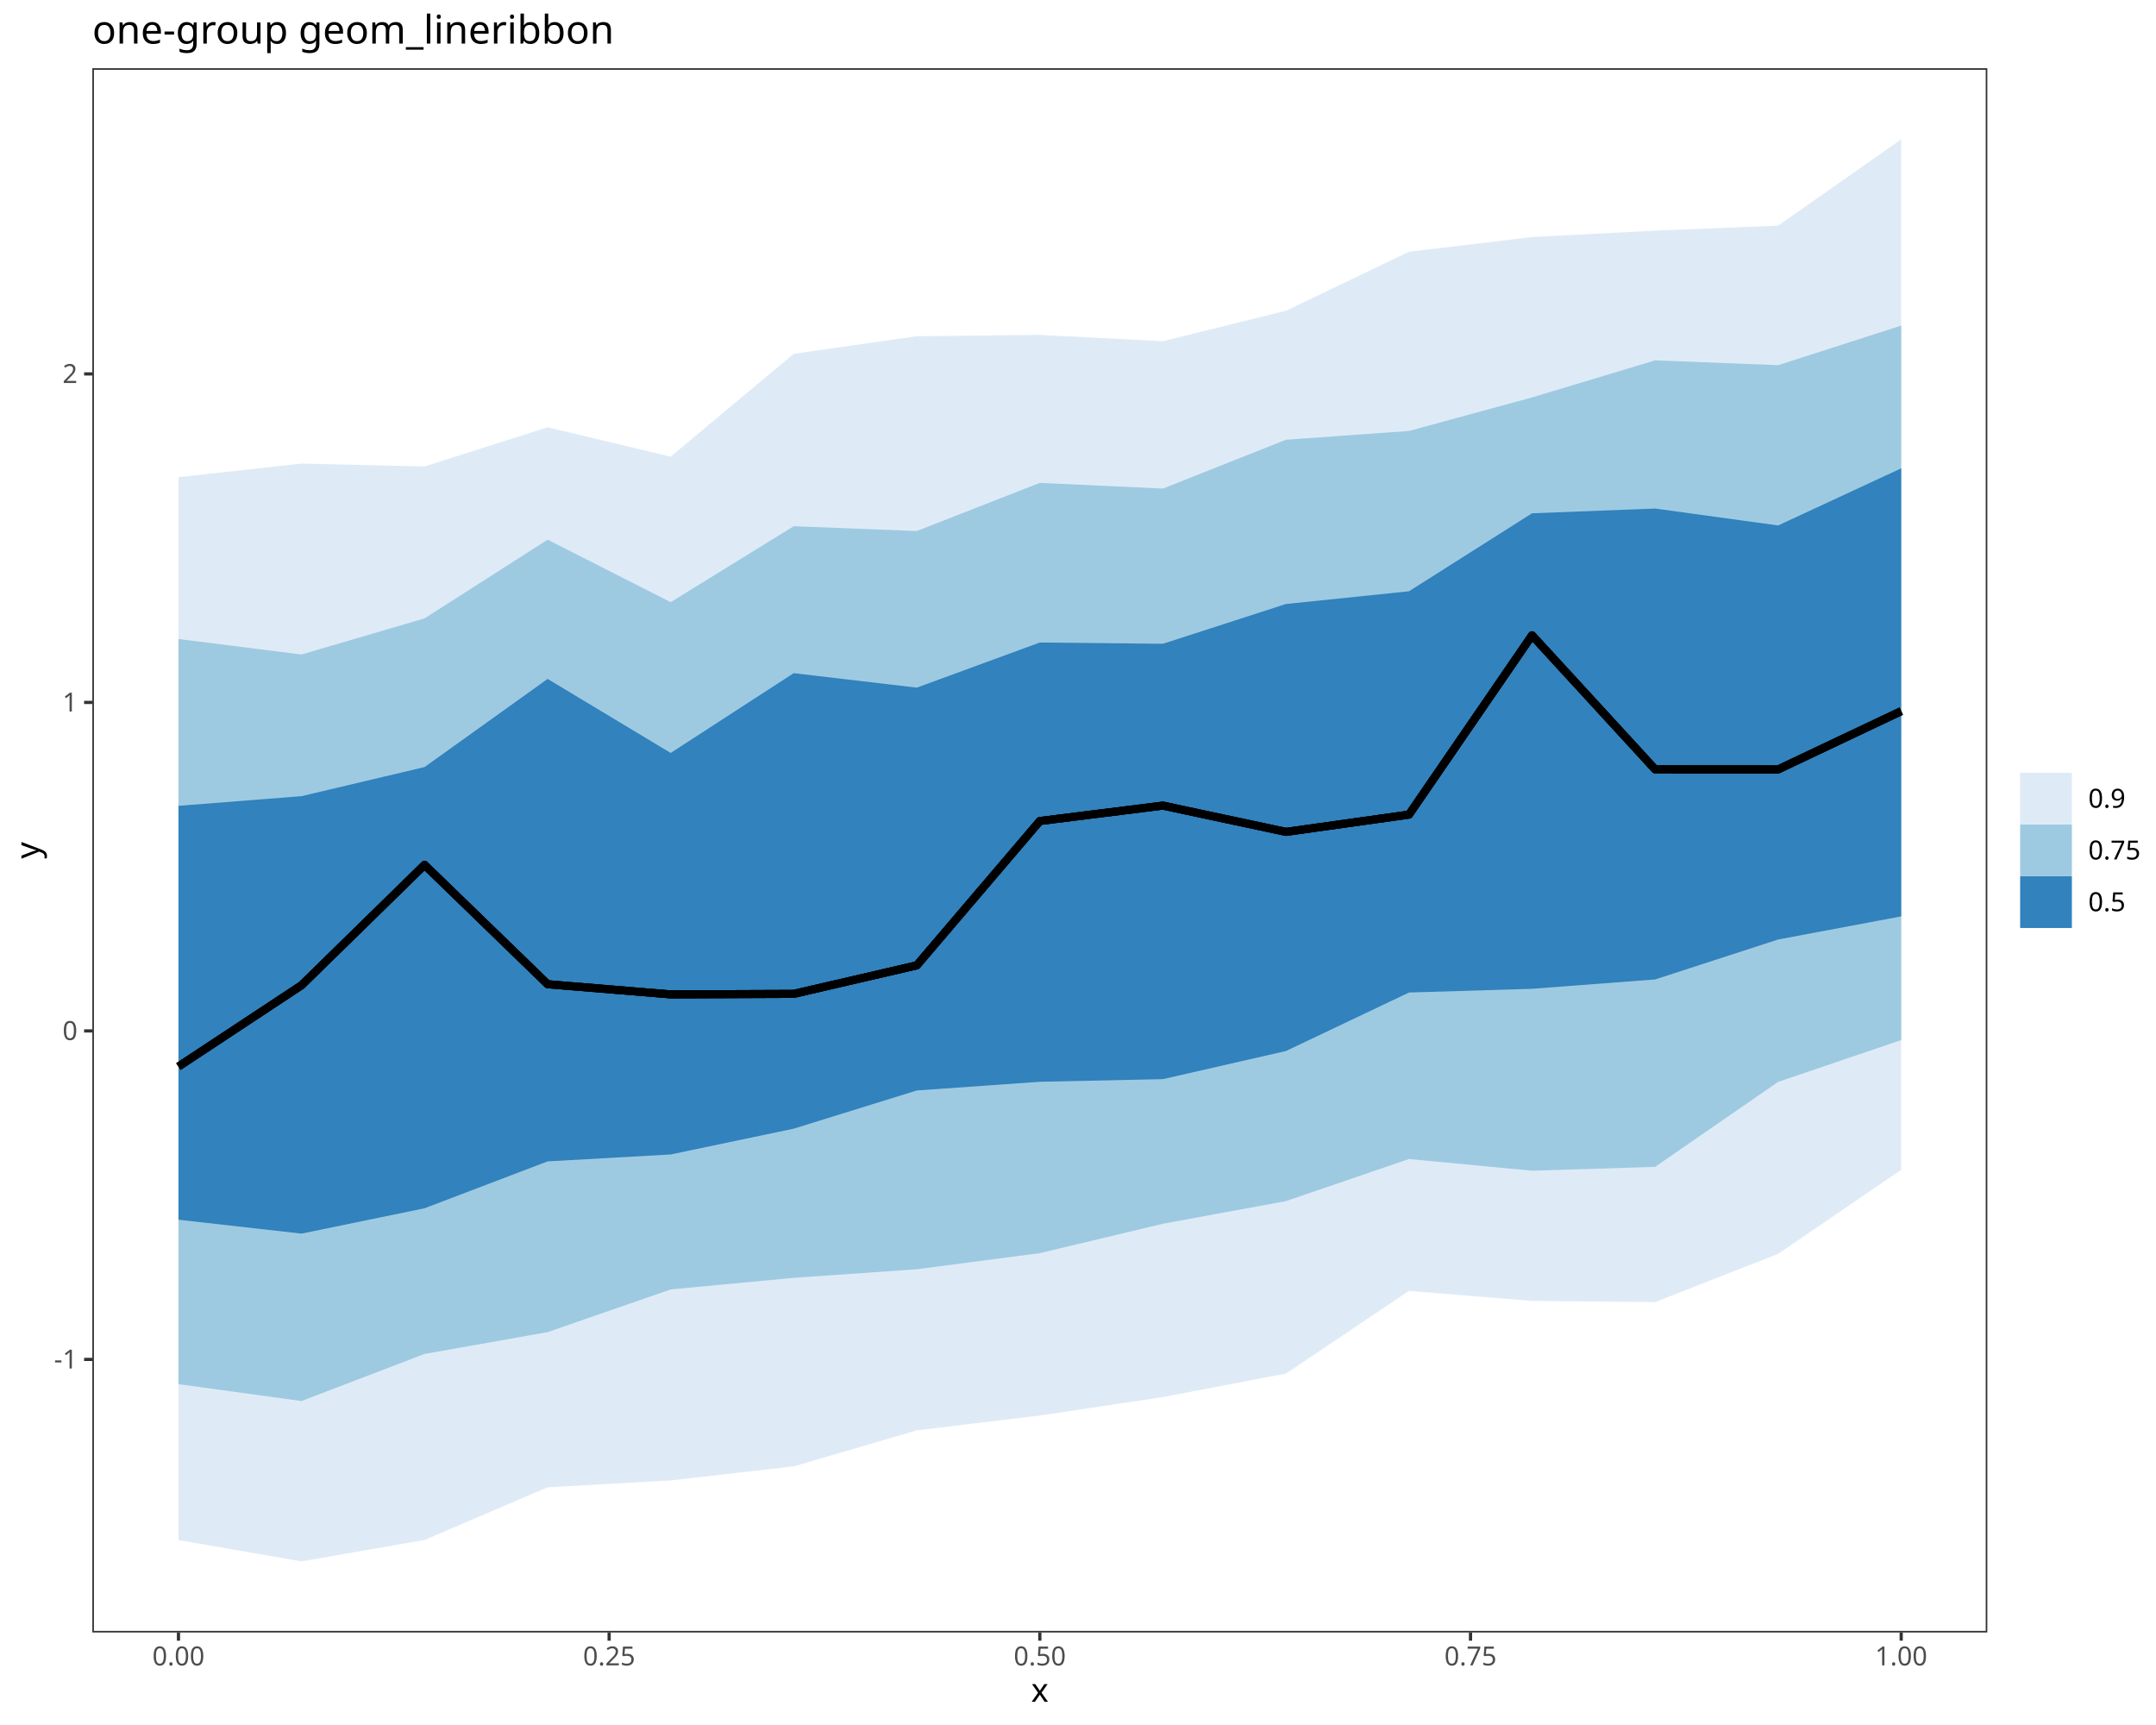
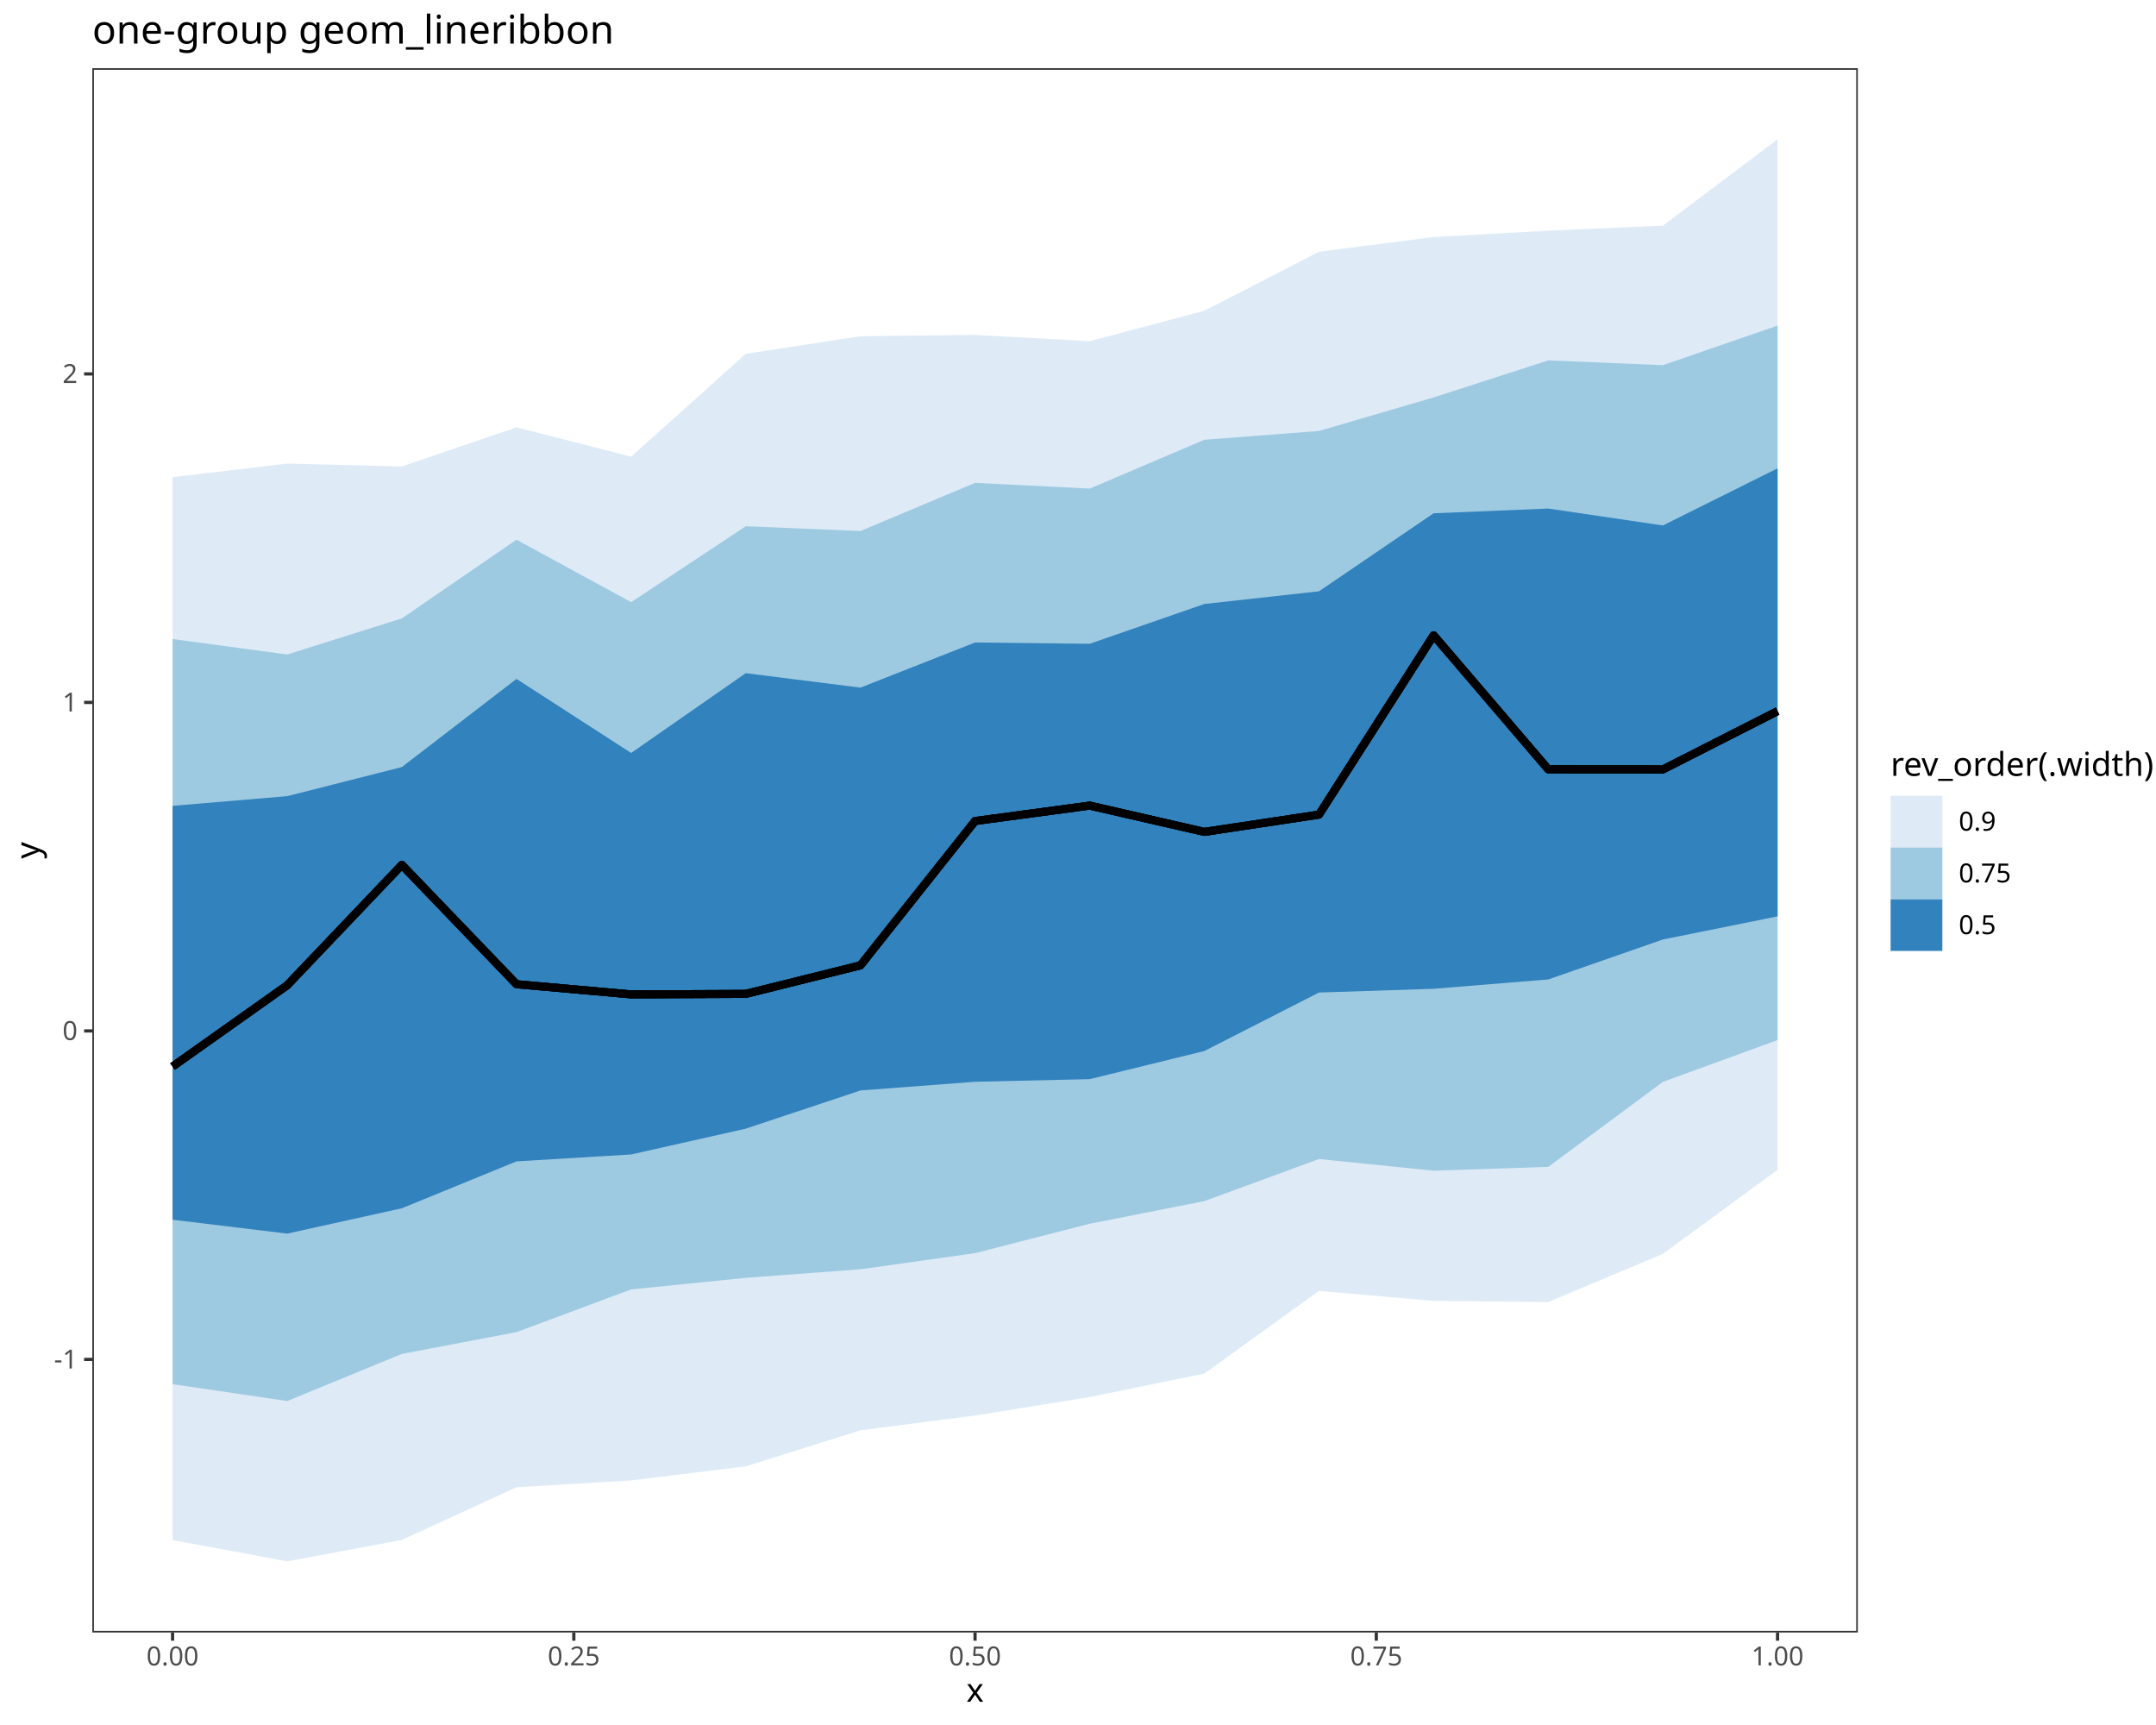
<svg xmlns="http://www.w3.org/2000/svg" class="svglite" data-engine-version="2.0" width="720.00pt" height="576.00pt" viewBox="0 0 720.00 576.00">
  <defs>
    <style type="text/css">
    .svglite line, .svglite polyline, .svglite polygon, .svglite path, .svglite rect, .svglite circle {
      fill: none;
      stroke: #000000;
      stroke-linecap: round;
      stroke-linejoin: round;
      stroke-miterlimit: 10.00;
    }
  </style>
  </defs>
  <rect width="100%" height="100%" style="stroke: none; fill: #FFFFFF;" />
  <defs>
    <clipPath id="cpMC4wMHw3MjAuMDB8MC4wMHw1NzYuMDA=">
      <rect x="0.00" y="0.00" width="720.00" height="576.00" />
    </clipPath>
  </defs>
  <g clip-path="url(#cpMC4wMHw3MjAuMDB8MC4wMHw1NzYuMDA=)">
    <rect x="0.00" y="0.00" width="720.00" height="576.00" style="stroke-width: 1.07; stroke: #FFFFFF; fill: #FFFFFF;" />
  </g>
  <defs>
-     <clipPath id="cpMzAuODN8NjYzLjY3fDIyLjc4fDU0NS4xMQ==">
-       <rect x="30.83" y="22.78" width="632.84" height="522.33" />
+     <clipPath id="cpMzAuODN8NjIwLjQxfDIyLjc4fDU0NS4xMQ==">
+       <rect x="30.83" y="22.78" width="589.59" height="522.33" />
    </clipPath>
  </defs>
-   <g clip-path="url(#cpMzAuODN8NjYzLjY3fDIyLjc4fDU0NS4xMQ==)">
-     <rect x="30.83" y="22.78" width="632.84" height="522.33" style="stroke-width: 1.07; stroke: none; fill: #FFFFFF;" />
-     <polygon points="59.60,159.33 100.69,154.79 141.78,155.76 182.88,142.67 223.97,152.48 265.06,118.14 306.16,112.27 347.25,111.82 388.35,113.93 429.44,103.76 470.53,84.06 511.63,79.15 552.72,77.01 593.81,75.34 634.91,46.53 634.91,390.62 593.81,418.68 552.72,434.78 511.63,434.40 470.53,431.04 429.44,458.67 388.35,466.49 347.25,472.67 306.16,477.61 265.06,489.64 223.97,494.33 182.88,496.62 141.78,514.21 100.69,521.37 59.60,514.25 " style="stroke-width: 0.00; stroke: none; stroke-linecap: butt; fill: #DEEBF7;" />
-     <polygon points="59.60,213.37 100.69,218.54 141.78,206.48 182.88,180.20 223.97,201.06 265.06,175.71 306.16,177.31 347.25,161.23 388.35,163.14 429.44,146.84 470.53,143.90 511.63,132.70 552.72,120.33 593.81,121.93 634.91,108.72 634.91,347.30 593.81,361.26 552.72,389.63 511.63,390.92 470.53,387.02 429.44,401.07 388.35,408.63 347.25,418.45 306.16,423.83 265.06,426.69 223.97,430.56 182.88,444.82 141.78,452.10 100.69,467.83 59.60,462.19 " style="stroke-width: 0.00; stroke: none; stroke-linecap: butt; fill: #9ECAE1;" />
-     <polygon points="59.60,269.08 100.69,265.85 141.78,256.13 182.88,226.70 223.97,251.42 265.06,224.78 306.16,229.61 347.25,214.54 388.35,214.97 429.44,201.68 470.53,197.44 511.63,171.39 552.72,169.81 593.81,175.46 634.91,156.38 634.91,305.99 593.81,313.71 552.72,327.05 511.63,330.17 470.53,331.42 429.44,350.95 388.35,360.34 347.25,361.22 306.16,364.12 265.06,376.88 223.97,385.49 182.88,387.80 141.78,403.46 100.69,411.92 59.60,407.28 " style="stroke-width: 0.00; stroke: none; stroke-linecap: butt; fill: #3182BD;" />
-     <polyline points="59.60,356.13 100.69,329.00 141.78,288.79 182.88,328.64 223.97,332.04 265.06,331.87 306.16,322.35 347.25,274.15 388.35,269.00 429.44,277.78 470.53,272.01 511.63,212.13 552.72,256.89 593.81,256.92 634.91,237.46 " style="stroke-width: 2.67; stroke-linecap: butt;" />
-     <polyline points="59.60,356.13 100.69,329.00 141.78,288.79 182.88,328.64 223.97,332.04 265.06,331.87 306.16,322.35 347.25,274.15 388.35,269.00 429.44,277.78 470.53,272.01 511.63,212.13 552.72,256.89 593.81,256.92 634.91,237.46 " style="stroke-width: 2.67; stroke-linecap: butt;" />
-     <polyline points="59.60,356.13 100.69,329.00 141.78,288.79 182.88,328.64 223.97,332.04 265.06,331.87 306.16,322.35 347.25,274.15 388.35,269.00 429.44,277.78 470.53,272.01 511.63,212.13 552.72,256.89 593.81,256.92 634.91,237.46 " style="stroke-width: 2.67; stroke-linecap: butt;" />
-     <rect x="30.83" y="22.78" width="632.84" height="522.33" style="stroke-width: 1.07; stroke: #333333;" />
+   <g clip-path="url(#cpMzAuODN8NjIwLjQxfDIyLjc4fDU0NS4xMQ==)">
+     <rect x="30.83" y="22.78" width="589.59" height="522.33" style="stroke-width: 1.07; stroke: none; fill: #FFFFFF;" />
+     <polygon points="57.63,159.33 95.91,154.79 134.20,155.76 172.48,142.67 210.77,152.48 249.05,118.14 287.34,112.27 325.62,111.82 363.91,113.93 402.19,103.76 440.48,84.06 478.76,79.15 517.05,77.01 555.33,75.34 593.62,46.53 593.62,390.62 555.33,418.68 517.05,434.78 478.76,434.40 440.48,431.04 402.19,458.67 363.91,466.49 325.62,472.67 287.34,477.61 249.05,489.64 210.77,494.33 172.48,496.62 134.20,514.21 95.91,521.37 57.63,514.25 " style="stroke-width: 0.00; stroke: none; stroke-linecap: butt; fill: #DEEBF7;" />
+     <polygon points="57.63,213.37 95.91,218.54 134.20,206.48 172.48,180.20 210.77,201.06 249.05,175.71 287.34,177.31 325.62,161.23 363.91,163.14 402.19,146.84 440.48,143.90 478.76,132.70 517.05,120.33 555.33,121.93 593.62,108.72 593.62,347.30 555.33,361.26 517.05,389.63 478.76,390.92 440.48,387.02 402.19,401.07 363.91,408.63 325.62,418.45 287.34,423.83 249.05,426.69 210.77,430.56 172.48,444.82 134.20,452.10 95.91,467.83 57.63,462.19 " style="stroke-width: 0.00; stroke: none; stroke-linecap: butt; fill: #9ECAE1;" />
+     <polygon points="57.63,269.08 95.91,265.85 134.20,256.13 172.48,226.70 210.77,251.42 249.05,224.78 287.34,229.61 325.62,214.54 363.91,214.97 402.19,201.68 440.48,197.44 478.76,171.39 517.05,169.81 555.33,175.46 593.62,156.38 593.62,305.99 555.33,313.71 517.05,327.05 478.76,330.17 440.48,331.42 402.19,350.95 363.91,360.34 325.62,361.22 287.34,364.12 249.05,376.88 210.77,385.49 172.48,387.80 134.20,403.46 95.91,411.92 57.63,407.28 " style="stroke-width: 0.00; stroke: none; stroke-linecap: butt; fill: #3182BD;" />
+     <polyline points="57.63,356.13 95.91,329.00 134.20,288.79 172.48,328.64 210.77,332.04 249.05,331.87 287.34,322.35 325.62,274.15 363.91,269.00 402.19,277.78 440.48,272.01 478.76,212.13 517.05,256.89 555.33,256.92 593.62,237.46 " style="stroke-width: 2.67; stroke-linecap: butt;" />
+     <polyline points="57.63,356.13 95.91,329.00 134.20,288.79 172.48,328.64 210.77,332.04 249.05,331.87 287.34,322.35 325.62,274.15 363.91,269.00 402.19,277.78 440.48,272.01 478.76,212.13 517.05,256.89 555.33,256.92 593.62,237.46 " style="stroke-width: 2.67; stroke-linecap: butt;" />
+     <polyline points="57.63,356.13 95.91,329.00 134.20,288.79 172.48,328.64 210.77,332.04 249.05,331.87 287.34,322.35 325.62,274.15 363.91,269.00 402.19,277.78 440.48,272.01 478.76,212.13 517.05,256.89 555.33,256.92 593.62,237.46 " style="stroke-width: 2.67; stroke-linecap: butt;" />
+     <rect x="30.83" y="22.78" width="589.59" height="522.33" style="stroke-width: 1.07; stroke: #333333;" />
  </g>
  <g clip-path="url(#cpMC4wMHw3MjAuMDB8MC4wMHw1NzYuMDA=)">
    <text x="25.90" y="456.96" text-anchor="end" style="font-size: 8.80px; fill: #4D4D4D; font-family: sans;" textLength="7.82px" lengthAdjust="spacingAndGlyphs">-1</text>
    <text x="25.90" y="347.27" text-anchor="end" style="font-size: 8.80px; fill: #4D4D4D; font-family: sans;" textLength="4.89px" lengthAdjust="spacingAndGlyphs">0</text>
    <text x="25.90" y="237.58" text-anchor="end" style="font-size: 8.80px; fill: #4D4D4D; font-family: sans;" textLength="4.89px" lengthAdjust="spacingAndGlyphs">1</text>
    <text x="25.90" y="127.89" text-anchor="end" style="font-size: 8.80px; fill: #4D4D4D; font-family: sans;" textLength="4.89px" lengthAdjust="spacingAndGlyphs">2</text>
    <polyline points="28.09,453.93 30.83,453.93 " style="stroke-width: 1.07; stroke: #333333; stroke-linecap: butt;" />
    <polyline points="28.09,344.24 30.83,344.24 " style="stroke-width: 1.07; stroke: #333333; stroke-linecap: butt;" />
    <polyline points="28.09,234.55 30.83,234.55 " style="stroke-width: 1.07; stroke: #333333; stroke-linecap: butt;" />
    <polyline points="28.09,124.86 30.83,124.86 " style="stroke-width: 1.07; stroke: #333333; stroke-linecap: butt;" />
-     <polyline points="59.60,547.85 59.60,545.11 " style="stroke-width: 1.07; stroke: #333333; stroke-linecap: butt;" />
-     <polyline points="203.42,547.85 203.42,545.11 " style="stroke-width: 1.07; stroke: #333333; stroke-linecap: butt;" />
-     <polyline points="347.25,547.85 347.25,545.11 " style="stroke-width: 1.07; stroke: #333333; stroke-linecap: butt;" />
-     <polyline points="491.08,547.85 491.08,545.11 " style="stroke-width: 1.07; stroke: #333333; stroke-linecap: butt;" />
-     <polyline points="634.91,547.85 634.91,545.11 " style="stroke-width: 1.07; stroke: #333333; stroke-linecap: butt;" />
-     <text x="59.60" y="556.10" text-anchor="middle" style="font-size: 8.80px; fill: #4D4D4D; font-family: sans;" textLength="17.13px" lengthAdjust="spacingAndGlyphs">0.00</text>
-     <text x="203.42" y="556.10" text-anchor="middle" style="font-size: 8.80px; fill: #4D4D4D; font-family: sans;" textLength="17.13px" lengthAdjust="spacingAndGlyphs">0.25</text>
-     <text x="347.25" y="556.10" text-anchor="middle" style="font-size: 8.80px; fill: #4D4D4D; font-family: sans;" textLength="17.13px" lengthAdjust="spacingAndGlyphs">0.50</text>
-     <text x="491.08" y="556.10" text-anchor="middle" style="font-size: 8.80px; fill: #4D4D4D; font-family: sans;" textLength="17.13px" lengthAdjust="spacingAndGlyphs">0.75</text>
-     <text x="634.91" y="556.10" text-anchor="middle" style="font-size: 8.80px; fill: #4D4D4D; font-family: sans;" textLength="17.13px" lengthAdjust="spacingAndGlyphs">1.00</text>
-     <text x="347.25" y="568.24" text-anchor="middle" style="font-size: 11.00px; font-family: sans;" textLength="5.50px" lengthAdjust="spacingAndGlyphs">x</text>
+     <polyline points="57.63,547.85 57.63,545.11 " style="stroke-width: 1.07; stroke: #333333; stroke-linecap: butt;" />
+     <polyline points="191.63,547.85 191.63,545.11 " style="stroke-width: 1.07; stroke: #333333; stroke-linecap: butt;" />
+     <polyline points="325.62,547.85 325.62,545.11 " style="stroke-width: 1.07; stroke: #333333; stroke-linecap: butt;" />
+     <polyline points="459.62,547.85 459.62,545.11 " style="stroke-width: 1.07; stroke: #333333; stroke-linecap: butt;" />
+     <polyline points="593.62,547.85 593.62,545.11 " style="stroke-width: 1.07; stroke: #333333; stroke-linecap: butt;" />
+     <text x="57.63" y="556.10" text-anchor="middle" style="font-size: 8.80px; fill: #4D4D4D; font-family: sans;" textLength="17.13px" lengthAdjust="spacingAndGlyphs">0.00</text>
+     <text x="191.63" y="556.10" text-anchor="middle" style="font-size: 8.80px; fill: #4D4D4D; font-family: sans;" textLength="17.13px" lengthAdjust="spacingAndGlyphs">0.25</text>
+     <text x="325.62" y="556.10" text-anchor="middle" style="font-size: 8.80px; fill: #4D4D4D; font-family: sans;" textLength="17.13px" lengthAdjust="spacingAndGlyphs">0.50</text>
+     <text x="459.62" y="556.10" text-anchor="middle" style="font-size: 8.80px; fill: #4D4D4D; font-family: sans;" textLength="17.13px" lengthAdjust="spacingAndGlyphs">0.75</text>
+     <text x="593.62" y="556.10" text-anchor="middle" style="font-size: 8.80px; fill: #4D4D4D; font-family: sans;" textLength="17.13px" lengthAdjust="spacingAndGlyphs">1.00</text>
+     <text x="325.62" y="568.24" text-anchor="middle" style="font-size: 11.00px; font-family: sans;" textLength="5.50px" lengthAdjust="spacingAndGlyphs">x</text>
    <text transform="translate(13.05,283.95) rotate(-90)" text-anchor="middle" style="font-size: 11.00px; font-family: sans;" textLength="5.50px" lengthAdjust="spacingAndGlyphs">y</text>
-     <rect x="674.63" y="258.03" width="39.89" height="51.84" style="stroke-width: 1.07; stroke: none; fill: #FFFFFF;" />
-     <rect x="674.63" y="258.03" width="17.28" height="17.28" style="stroke-width: 1.07; stroke: none; fill: #FFFFFF;" />
-     <rect x="674.63" y="258.03" width="17.28" height="17.28" style="stroke-width: 0.75; stroke: none; fill: #DEEBF7;" />
-     <rect x="674.63" y="275.31" width="17.28" height="17.28" style="stroke-width: 1.07; stroke: none; fill: #FFFFFF;" />
-     <rect x="674.63" y="275.31" width="17.28" height="17.28" style="stroke-width: 0.75; stroke: none; fill: #9ECAE1;" />
-     <rect x="674.63" y="292.59" width="17.28" height="17.28" style="stroke-width: 1.07; stroke: none; fill: #FFFFFF;" />
-     <rect x="674.63" y="292.59" width="17.28" height="17.28" style="stroke-width: 0.75; stroke: none; fill: #3182BD;" />
-     <text x="697.39" y="269.70" style="font-size: 8.80px; font-family: sans;" textLength="12.23px" lengthAdjust="spacingAndGlyphs">0.9</text>
-     <text x="697.39" y="286.98" style="font-size: 8.80px; font-family: sans;" textLength="17.13px" lengthAdjust="spacingAndGlyphs">0.75</text>
-     <text x="697.39" y="304.26" style="font-size: 8.80px; font-family: sans;" textLength="12.23px" lengthAdjust="spacingAndGlyphs">0.5</text>
+     <rect x="631.37" y="250.36" width="83.15" height="67.17" style="stroke-width: 1.07; stroke: none; fill: #FFFFFF;" />
+     <text x="631.37" y="259.07" style="font-size: 11.00px; font-family: sans;" textLength="83.15px" lengthAdjust="spacingAndGlyphs">rev_order(.width)</text>
+     <rect x="631.37" y="265.69" width="17.28" height="17.28" style="stroke-width: 1.07; stroke: none; fill: #FFFFFF;" />
+     <rect x="631.37" y="265.69" width="17.28" height="17.28" style="stroke-width: 0.00; stroke: none; stroke-linecap: butt; stroke-linejoin: miter; fill: #DEEBF7;" />
+     <rect x="631.37" y="282.97" width="17.28" height="17.28" style="stroke-width: 1.07; stroke: none; fill: #FFFFFF;" />
+     <rect x="631.37" y="282.97" width="17.28" height="17.28" style="stroke-width: 0.00; stroke: none; stroke-linecap: butt; stroke-linejoin: miter; fill: #9ECAE1;" />
+     <rect x="631.37" y="300.25" width="17.28" height="17.28" style="stroke-width: 1.07; stroke: none; fill: #FFFFFF;" />
+     <rect x="631.37" y="300.25" width="17.28" height="17.28" style="stroke-width: 0.00; stroke: none; stroke-linecap: butt; stroke-linejoin: miter; fill: #3182BD;" />
+     <text x="654.13" y="277.36" style="font-size: 8.80px; font-family: sans;" textLength="12.23px" lengthAdjust="spacingAndGlyphs">0.9</text>
+     <text x="654.13" y="294.64" style="font-size: 8.80px; font-family: sans;" textLength="17.13px" lengthAdjust="spacingAndGlyphs">0.75</text>
+     <text x="654.13" y="311.92" style="font-size: 8.80px; font-family: sans;" textLength="12.23px" lengthAdjust="spacingAndGlyphs">0.5</text>
    <text x="30.83" y="14.56" style="font-size: 13.20px; font-family: sans;" textLength="161.46px" lengthAdjust="spacingAndGlyphs">one-group geom_lineribbon</text>
  </g>
</svg>
